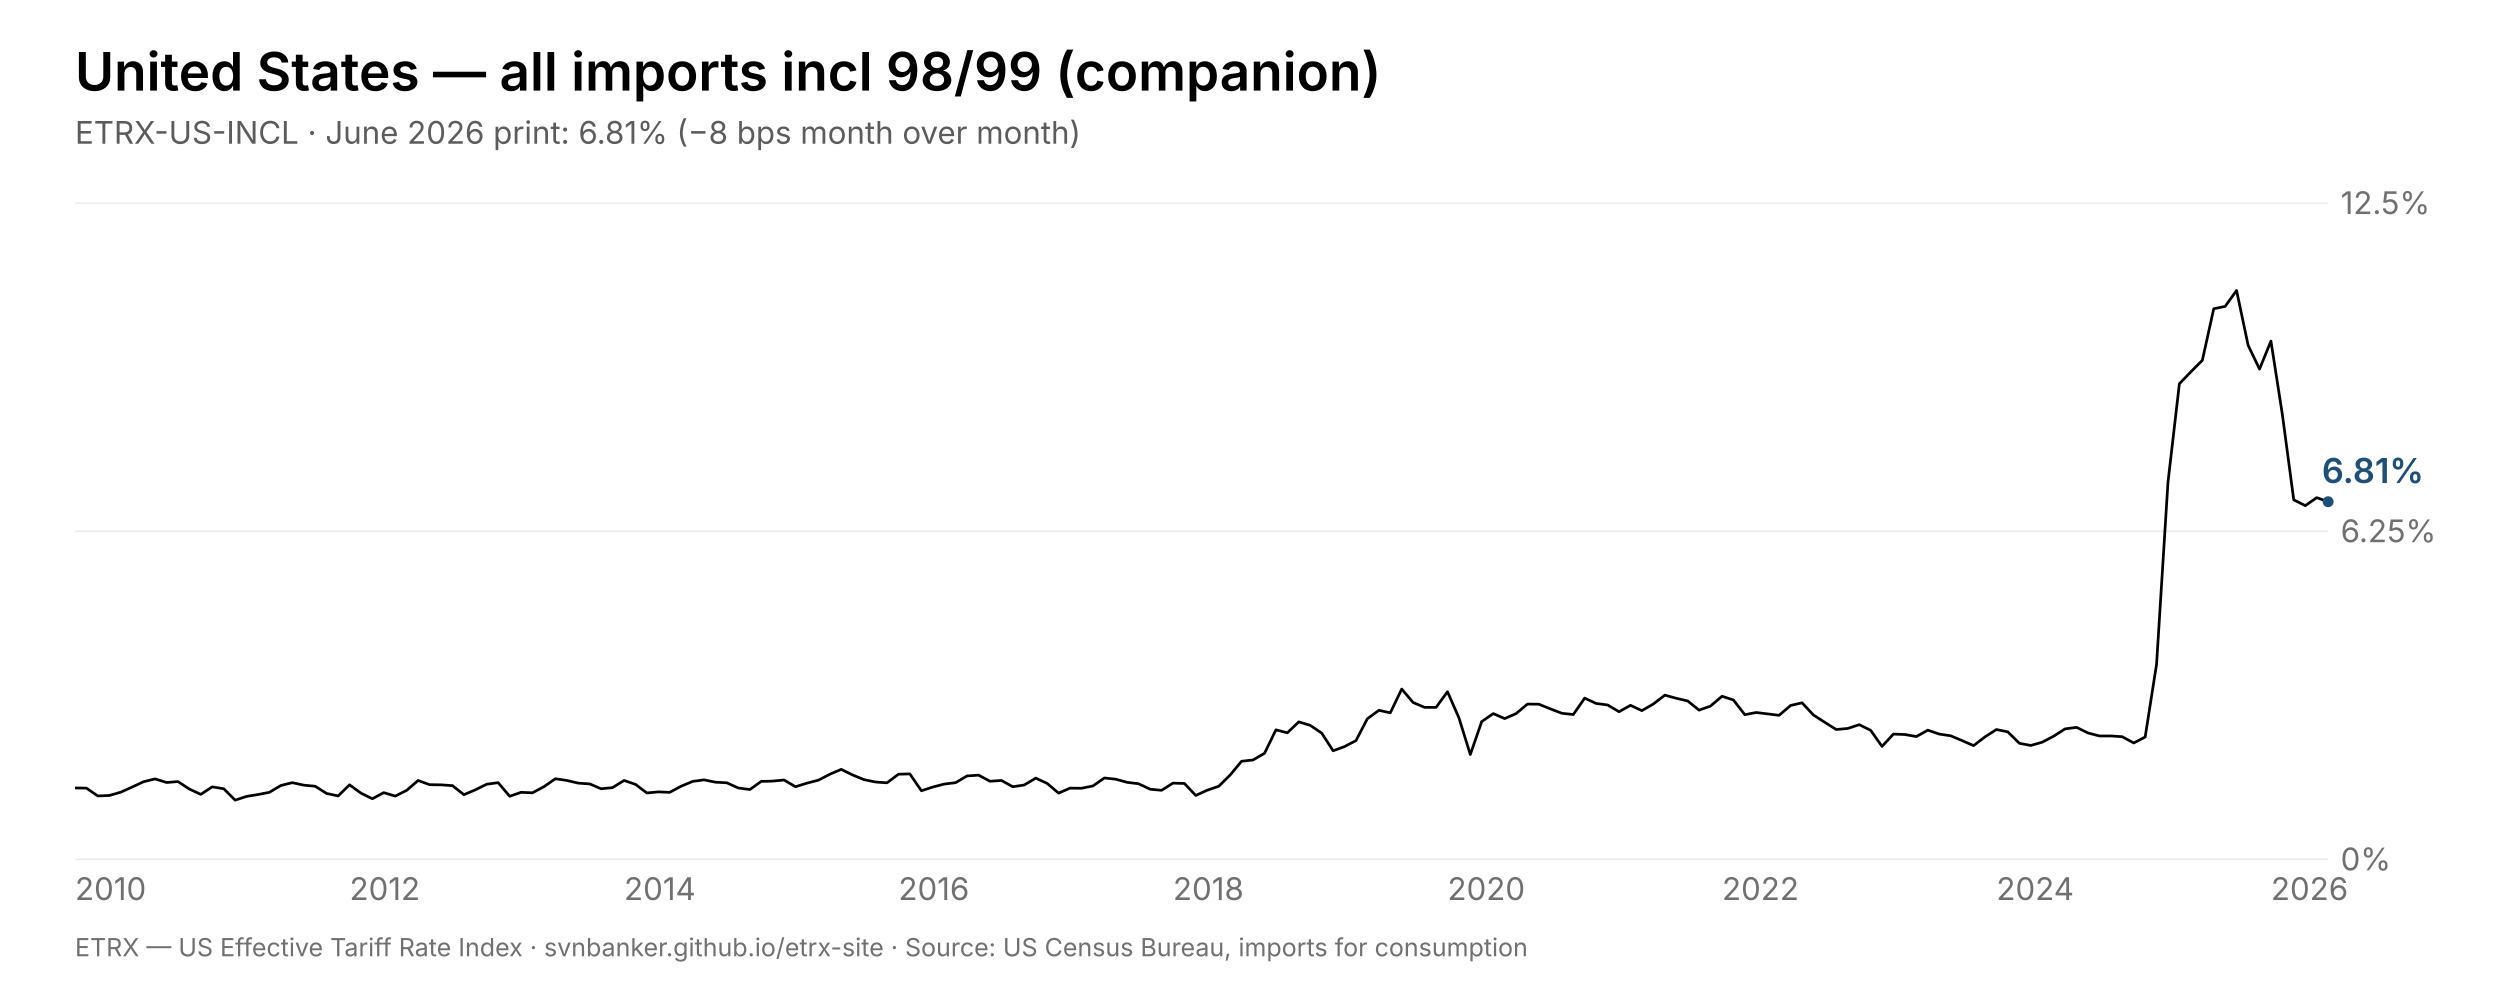
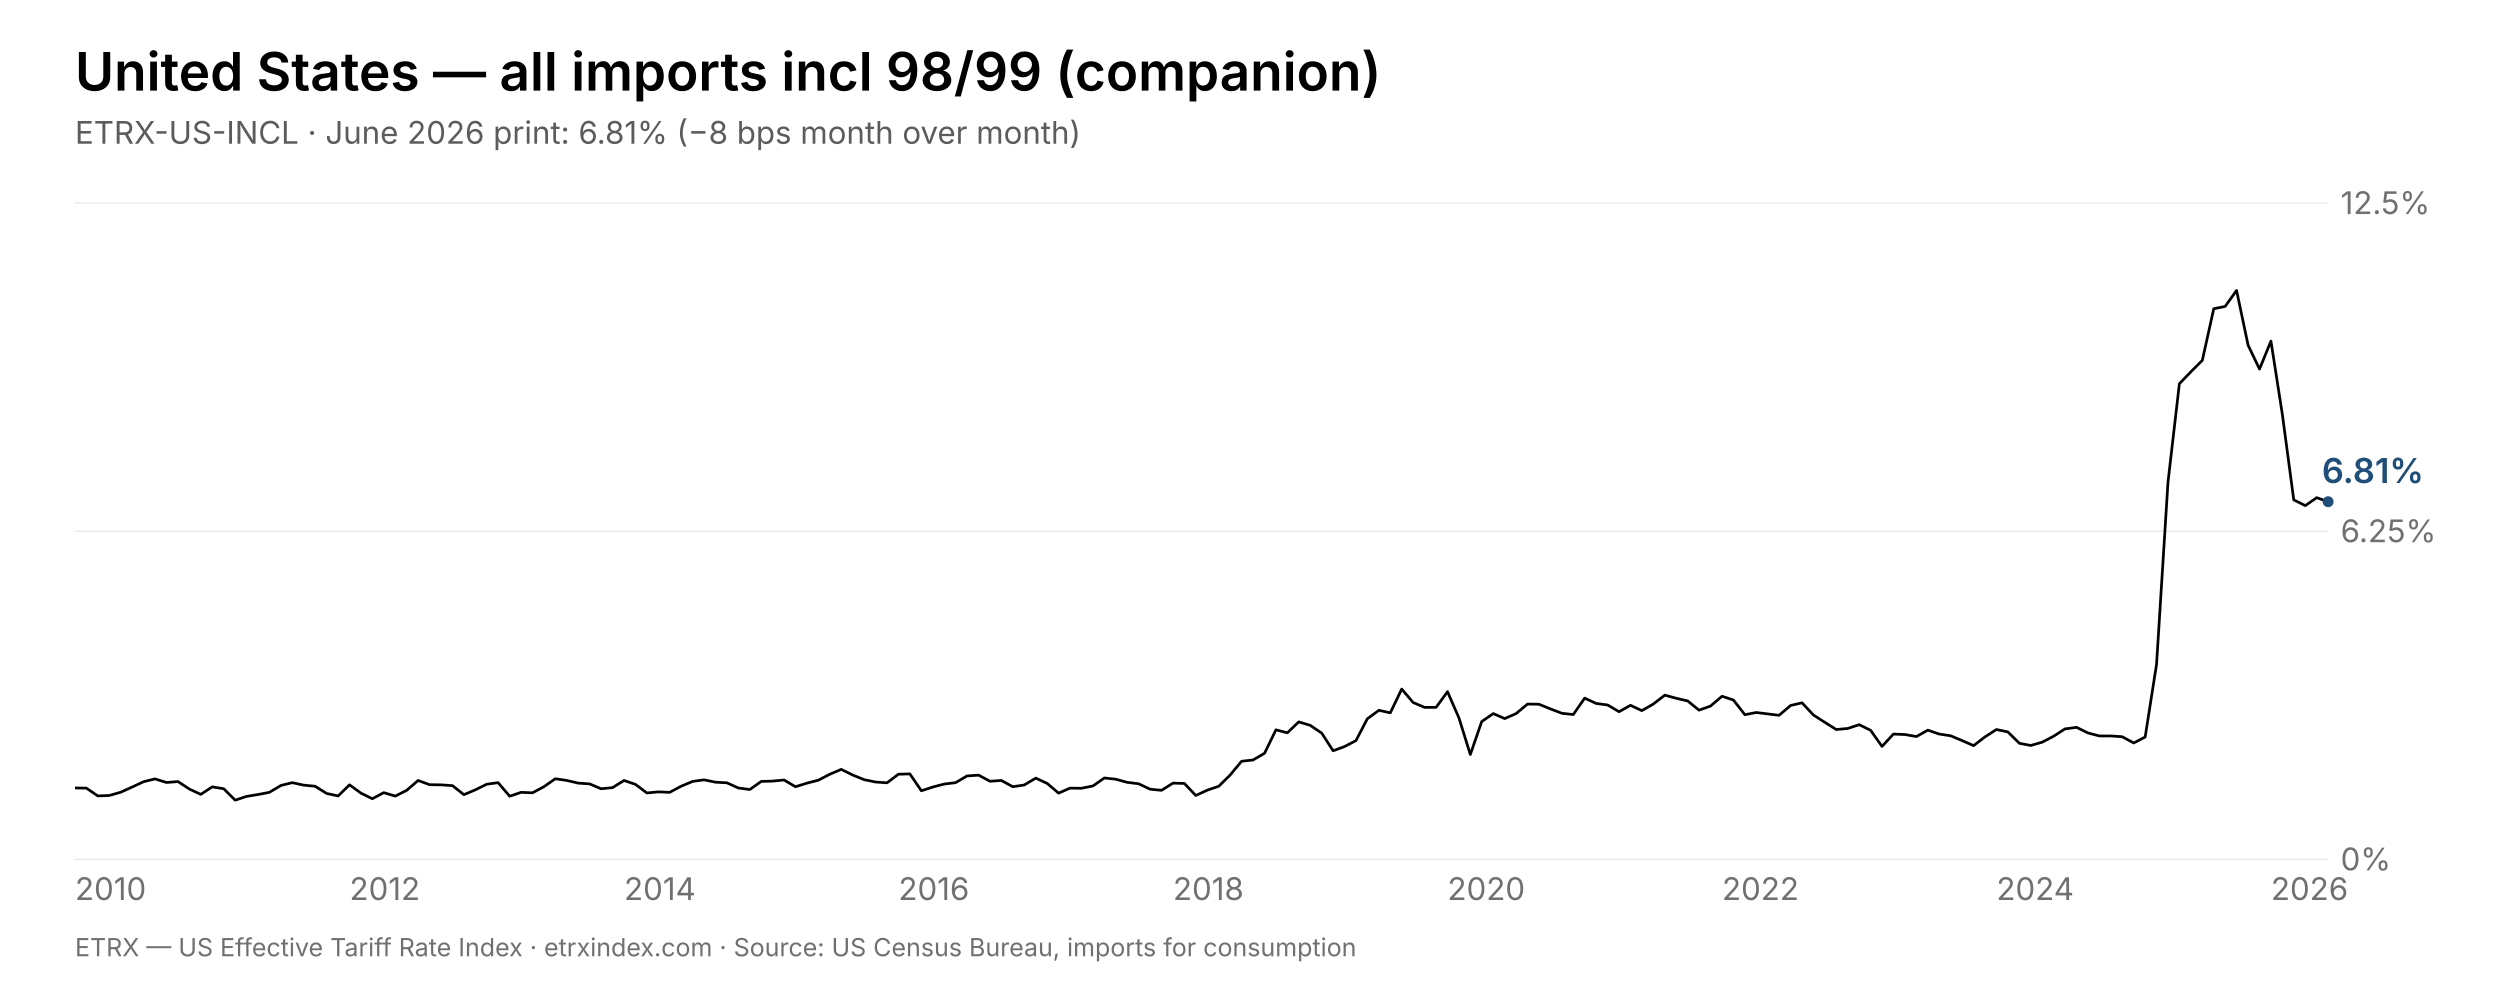
<svg xmlns="http://www.w3.org/2000/svg" viewBox="0 0 1600 640" width="1600" height="640" font-family="Inter, Helvetica, Arial, sans-serif">
  <rect width="1600" height="640" fill="#fff" />
  <text x="48" y="58" font-size="34" font-weight="600" fill="#000000">United States — all imports incl 98/99 (companion)</text>
  <text x="48" y="92" font-size="20" fill="rgba(0,0,0,0.64)">ETRX-US-INCL · June 2026 print: 6.81% (−8 bps month over month)</text>
  <line x1="48" y1="550.0" x2="1490" y2="550.0" stroke="rgba(0,0,0,0.08)" stroke-width="1" />
  <text x="1498" y="557.0" font-size="20" fill="rgba(0,0,0,0.56)">0%</text>
  <line x1="48" y1="340.0" x2="1490" y2="340.0" stroke="rgba(0,0,0,0.08)" stroke-width="1" />
  <text x="1498" y="347.0" font-size="20" fill="rgba(0,0,0,0.56)">6.25%</text>
  <line x1="48" y1="130.0" x2="1490" y2="130.0" stroke="rgba(0,0,0,0.08)" stroke-width="1" />
  <text x="1498" y="137.0" font-size="20" fill="rgba(0,0,0,0.56)">12.5%</text>
  <text x="48.0" y="576" font-size="20" fill="rgba(0,0,0,0.56)">2010</text>
  <text x="223.7" y="576" font-size="20" fill="rgba(0,0,0,0.56)">2012</text>
  <text x="399.4" y="576" font-size="20" fill="rgba(0,0,0,0.56)">2014</text>
  <text x="575.0" y="576" font-size="20" fill="rgba(0,0,0,0.56)">2016</text>
  <text x="750.7" y="576" font-size="20" fill="rgba(0,0,0,0.56)">2018</text>
  <text x="926.4" y="576" font-size="20" fill="rgba(0,0,0,0.56)">2020</text>
  <text x="1102.1" y="576" font-size="20" fill="rgba(0,0,0,0.56)">2022</text>
  <text x="1277.7" y="576" font-size="20" fill="rgba(0,0,0,0.56)">2024</text>
  <text x="1453.4" y="576" font-size="20" fill="rgba(0,0,0,0.56)">2026</text>
  <polyline points="48.0,504.3 55.3,504.4 62.6,509.4 70.0,509.1 77.3,507.0 84.6,503.7 91.9,500.3 99.2,498.5 106.6,500.8 113.9,500.2 121.2,505.0 128.5,508.4 135.8,503.6 143.2,504.8 150.5,512.1 157.8,509.7 165.1,508.5 172.4,507.1 179.8,502.7 187.1,500.9 194.4,502.5 201.7,503.2 209.0,507.8 216.4,509.4 223.7,502.3 231.0,507.6 238.3,511.2 245.6,507.3 253.0,509.5 260.3,505.8 267.6,499.5 274.9,502.2 282.2,502.3 289.6,502.8 296.9,508.6 304.2,505.5 311.5,501.9 318.8,500.9 326.2,509.6 333.5,507.1 340.8,507.4 348.1,503.5 355.4,498.4 362.8,499.5 370.1,501.2 377.4,501.7 384.7,504.8 392.0,504.1 399.4,499.5 406.7,502.0 414.0,507.5 421.3,506.8 428.6,507.1 435.9,503.2 443.3,500.1 450.6,499.1 457.9,500.6 465.2,501.0 472.5,504.3 479.9,505.3 487.2,500.1 494.5,499.9 501.8,499.2 509.1,503.5 516.5,501.2 523.8,499.3 531.1,495.5 538.4,492.4 545.7,496.0 553.1,499.0 560.4,500.5 567.7,501.0 575.0,495.5 582.3,495.3 589.7,506.1 597.0,503.7 604.3,501.8 611.6,500.9 618.9,496.6 626.3,496.1 633.6,500.0 640.9,499.5 648.2,503.5 655.5,502.4 662.9,498.0 670.2,501.4 677.5,507.6 684.8,504.4 692.1,504.5 699.5,503.0 706.8,497.9 714.1,498.7 721.4,500.7 728.7,501.6 736.1,505.1 743.4,505.8 750.7,501.2 758.0,501.4 765.3,509.1 772.7,505.7 780.0,503.2 787.3,496.0 794.6,487.2 801.9,486.4 809.3,482.1 816.6,467.1 823.9,469.0 831.2,462.0 838.5,464.2 845.9,469.2 853.2,480.5 860.5,477.8 867.8,474.0 875.1,460.0 882.5,454.6 889.8,456.2 897.1,441.0 904.4,449.6 911.7,452.7 919.1,452.7 926.4,442.7 933.7,459.4 941.0,482.9 948.3,461.8 955.7,456.7 963.0,459.9 970.3,456.7 977.6,450.6 984.9,450.7 992.3,453.7 999.6,456.5 1006.9,457.3 1014.2,446.8 1021.5,450.2 1028.9,451.2 1036.2,455.5 1043.5,451.4 1050.8,454.8 1058.1,450.6 1065.5,444.9 1072.8,446.9 1080.1,448.6 1087.4,454.5 1094.7,451.9 1102.1,445.6 1109.4,448.0 1116.7,457.4 1124.0,456.0 1131.3,456.9 1138.6,457.8 1146.0,451.5 1153.3,449.8 1160.6,457.6 1167.9,462.3 1175.2,466.9 1182.6,466.2 1189.9,463.8 1197.2,467.4 1204.5,477.7 1211.8,469.8 1219.2,470.1 1226.5,471.4 1233.8,467.3 1241.1,469.8 1248.4,470.9 1255.8,474.0 1263.1,477.2 1270.4,471.6 1277.7,466.9 1285.0,468.4 1292.4,475.7 1299.7,477.1 1307.0,475.0 1314.3,471.2 1321.6,466.5 1329.0,465.5 1336.3,469.1 1343.6,471.0 1350.9,471.0 1358.2,471.5 1365.6,475.5 1372.9,471.7 1380.2,425.1 1387.5,308.7 1394.8,245.6 1402.2,237.9 1409.5,230.6 1416.8,197.6 1424.1,196.1 1431.4,185.9 1438.8,221.0 1446.1,236.2 1453.4,218.3 1460.7,265.2 1468.0,319.9 1475.4,323.6 1482.7,318.5 1490.0,321.1" fill="none" stroke="#000000" stroke-width="1.75" stroke-linejoin="round" />
  <circle cx="1490.0" cy="321.1" r="3.5" fill="#1f4e79" />
  <text x="1486.0" y="309.1" font-size="22" font-weight="600" fill="#1f4e79">6.81%</text>
-   <text x="48" y="612" font-size="16" fill="rgba(0,0,0,0.56)">ETRX — US Effective Tariff Rate Index · svnbanker.github.io/etrx-site · Source: US Census Bureau, imports for consumption</text>
+   <text x="48" y="612" font-size="16" fill="rgba(0,0,0,0.56)">ETRX — US Effective Tariff Rate Index · etrxindex.com · Source: US Census Bureau, imports for consumption</text>
</svg>
